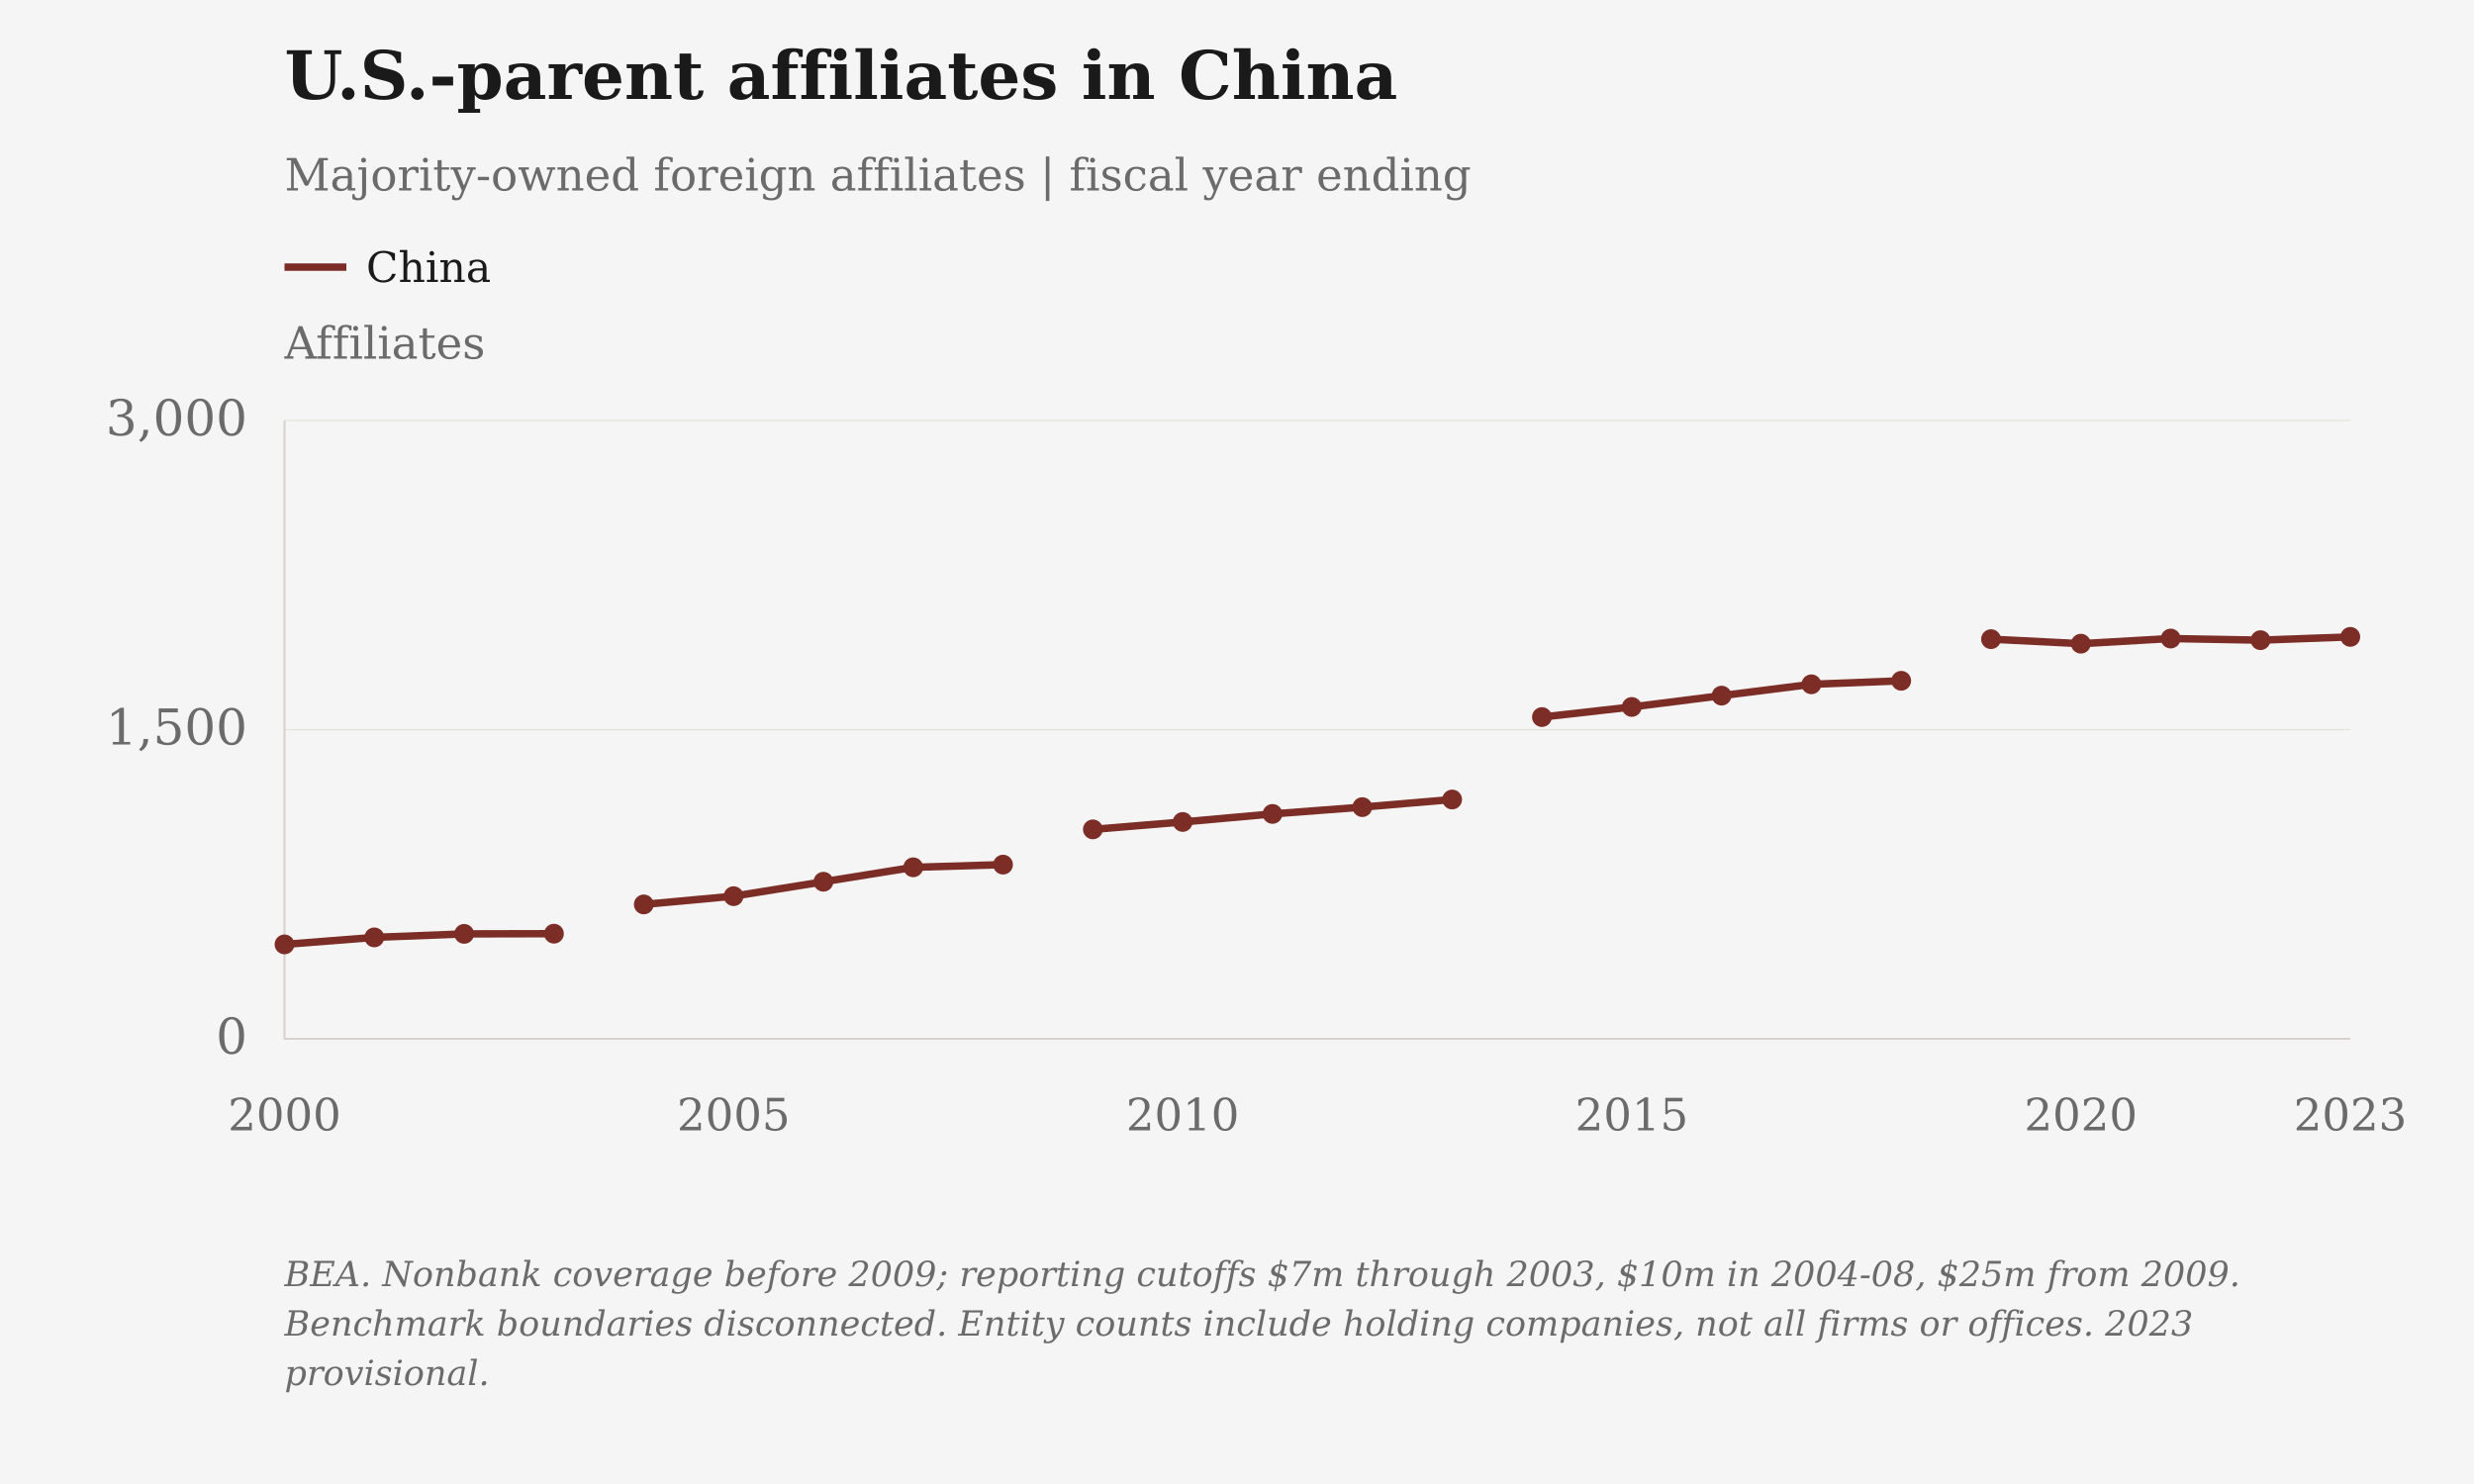
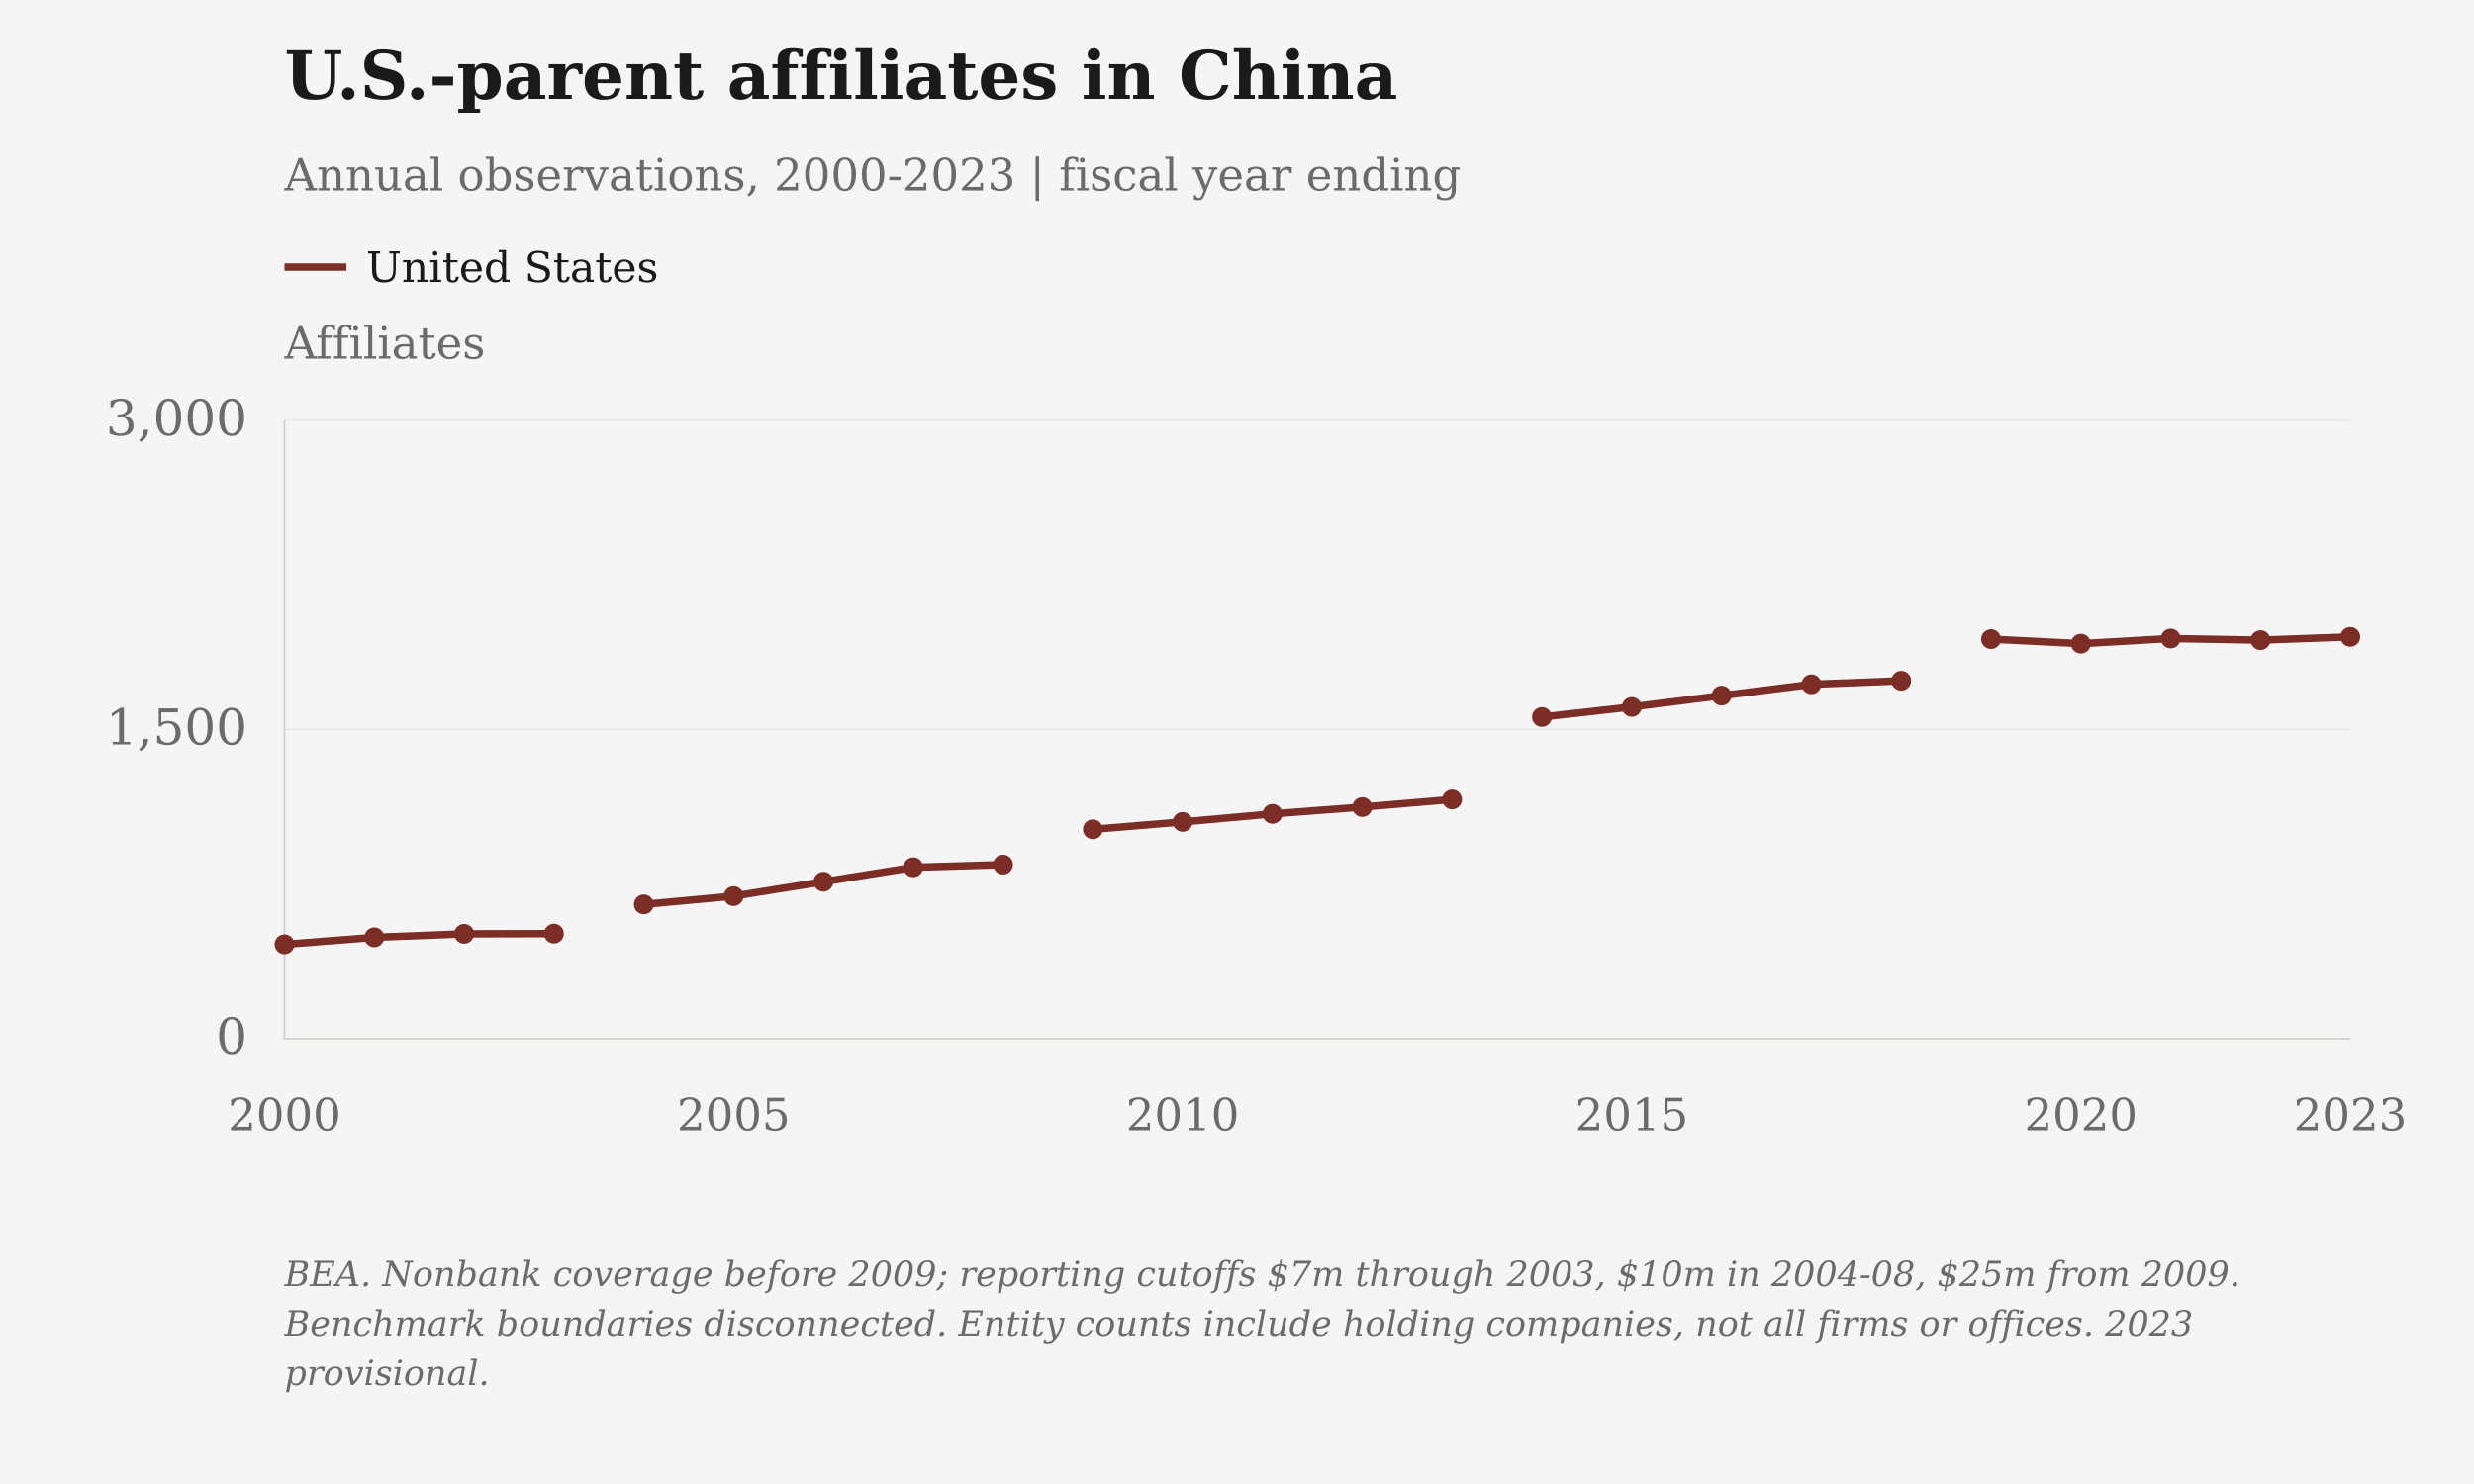
<svg xmlns="http://www.w3.org/2000/svg" viewBox="0 0 1000 600" role="img" aria-label="U.S.-parent affiliates in China">
  <rect class="chart-background" width="1000" height="600" fill="#F5F5F5" />
  <g font-family="DejaVu Serif, Georgia, 'Times New Roman', serif" font-size="20" fill="#6B6B6B">
    <text x="115" y="40" font-size="27" font-weight="bold" fill="#1A1A1A">U.S.-parent affiliates in China</text>
-     <text x="115" y="77" font-size="18">Majority-owned foreign affiliates | fiscal year ending</text>
+     <text x="115" y="77" font-size="18">Annual observations, 2000-2023 | fiscal year ending</text>
    <text class="axis-unit" x="115" y="145" font-size="18">Affiliates</text>
    <path d="M115 108h25" stroke="#7B2D26" stroke-width="3" />
-     <text class="legend-label" x="148" y="114" font-size="17" fill="#1A1A1A">China</text>
+     <text class="legend-label" x="148" y="114" font-size="17" fill="#1A1A1A">United States</text>
    <path d="M115 420.00H950" stroke="#D6D3CC" stroke-opacity=".6" stroke-width=".5" />
    <text x="100" y="426.00" text-anchor="end">0</text>
    <path d="M115 295.00H950" stroke="#D6D3CC" stroke-opacity=".6" stroke-width=".5" />
    <text x="100" y="301.00" text-anchor="end">1,500</text>
    <path d="M115 170.00H950" stroke="#D6D3CC" stroke-opacity=".6" stroke-width=".5" />
    <text x="100" y="176.00" text-anchor="end">3,000</text>
    <path d="M115 170V420H950" stroke="#D6D3CC" stroke-width=".8" fill="none" />
    <text class="year-tick" x="115.00" y="457" text-anchor="middle" font-size="18">2000</text>
    <text class="year-tick" x="296.52" y="457" text-anchor="middle" font-size="18">2005</text>
    <text class="year-tick" x="478.04" y="457" text-anchor="middle" font-size="18">2010</text>
    <text class="year-tick" x="659.57" y="457" text-anchor="middle" font-size="18">2015</text>
    <text class="year-tick" x="841.09" y="457" text-anchor="middle" font-size="18">2020</text>
    <text class="year-tick" x="950.00" y="457" text-anchor="middle" font-size="18">2023</text>
    <path class="data-line" data-series-id="bea_affiliates:china" d="M115.00,381.83 L151.30,379.00 L187.61,377.58 L223.91,377.50 M260.22,365.67 L296.52,362.33 L332.83,356.50 L369.13,350.67 L405.43,349.58 M441.74,335.33 L478.04,332.33 L514.35,329.08 L550.65,326.33 L586.96,323.25 M623.26,289.92 L659.57,285.83 L695.87,281.25 L732.17,276.67 L768.48,275.25 M804.78,258.42 L841.09,260.25 L877.39,258.17 L913.70,258.83 L950.00,257.50" stroke="#7B2D26" stroke-width="3" fill="none" />
    <circle class="business-point" data-series-id="bea_affiliates:china" data-year="2000" data-value="458" cx="115.00" cy="381.83" r="4" fill="#7B2D26" />
    <circle class="business-point" data-series-id="bea_affiliates:china" data-year="2001" data-value="492" cx="151.30" cy="379.00" r="4" fill="#7B2D26" />
    <circle class="business-point" data-series-id="bea_affiliates:china" data-year="2002" data-value="509" cx="187.61" cy="377.58" r="4" fill="#7B2D26" />
    <circle class="business-point" data-series-id="bea_affiliates:china" data-year="2003" data-value="510" cx="223.91" cy="377.50" r="4" fill="#7B2D26" />
    <circle class="business-point" data-series-id="bea_affiliates:china" data-year="2004" data-value="652" cx="260.22" cy="365.67" r="4" fill="#7B2D26" />
    <circle class="business-point" data-series-id="bea_affiliates:china" data-year="2005" data-value="692" cx="296.52" cy="362.33" r="4" fill="#7B2D26" />
    <circle class="business-point" data-series-id="bea_affiliates:china" data-year="2006" data-value="762" cx="332.83" cy="356.50" r="4" fill="#7B2D26" />
    <circle class="business-point" data-series-id="bea_affiliates:china" data-year="2007" data-value="832" cx="369.13" cy="350.67" r="4" fill="#7B2D26" />
    <circle class="business-point" data-series-id="bea_affiliates:china" data-year="2008" data-value="845" cx="405.43" cy="349.58" r="4" fill="#7B2D26" />
    <circle class="business-point" data-series-id="bea_affiliates:china" data-year="2009" data-value="1016" cx="441.74" cy="335.33" r="4" fill="#7B2D26" />
    <circle class="business-point" data-series-id="bea_affiliates:china" data-year="2010" data-value="1052" cx="478.04" cy="332.33" r="4" fill="#7B2D26" />
    <circle class="business-point" data-series-id="bea_affiliates:china" data-year="2011" data-value="1091" cx="514.35" cy="329.08" r="4" fill="#7B2D26" />
    <circle class="business-point" data-series-id="bea_affiliates:china" data-year="2012" data-value="1124" cx="550.65" cy="326.33" r="4" fill="#7B2D26" />
    <circle class="business-point" data-series-id="bea_affiliates:china" data-year="2013" data-value="1161" cx="586.96" cy="323.25" r="4" fill="#7B2D26" />
    <circle class="business-point" data-series-id="bea_affiliates:china" data-year="2014" data-value="1561" cx="623.26" cy="289.92" r="4" fill="#7B2D26" />
    <circle class="business-point" data-series-id="bea_affiliates:china" data-year="2015" data-value="1610" cx="659.57" cy="285.83" r="4" fill="#7B2D26" />
    <circle class="business-point" data-series-id="bea_affiliates:china" data-year="2016" data-value="1665" cx="695.87" cy="281.25" r="4" fill="#7B2D26" />
    <circle class="business-point" data-series-id="bea_affiliates:china" data-year="2017" data-value="1720" cx="732.17" cy="276.67" r="4" fill="#7B2D26" />
    <circle class="business-point" data-series-id="bea_affiliates:china" data-year="2018" data-value="1737" cx="768.48" cy="275.25" r="4" fill="#7B2D26" />
    <circle class="business-point" data-series-id="bea_affiliates:china" data-year="2019" data-value="1939" cx="804.78" cy="258.42" r="4" fill="#7B2D26" />
    <circle class="business-point" data-series-id="bea_affiliates:china" data-year="2020" data-value="1917" cx="841.09" cy="260.25" r="4" fill="#7B2D26" />
    <circle class="business-point" data-series-id="bea_affiliates:china" data-year="2021" data-value="1942" cx="877.39" cy="258.17" r="4" fill="#7B2D26" />
    <circle class="business-point" data-series-id="bea_affiliates:china" data-year="2022" data-value="1934" cx="913.70" cy="258.83" r="4" fill="#7B2D26" />
    <circle class="business-point" data-series-id="bea_affiliates:china" data-year="2023" data-value="1950" cx="950.00" cy="257.50" r="4" fill="#7B2D26" />
    <text class="figure-source" x="115" y="520" font-size="14" font-style="italic">BEA. Nonbank coverage before 2009; reporting cutoffs $7m through 2003, $10m in 2004-08, $25m from 2009.</text>
    <text class="figure-source" x="115" y="540" font-size="14" font-style="italic">Benchmark boundaries disconnected. Entity counts include holding companies, not all firms or offices. 2023</text>
    <text class="figure-source" x="115" y="560" font-size="14" font-style="italic">provisional.</text>
  </g>
</svg>
